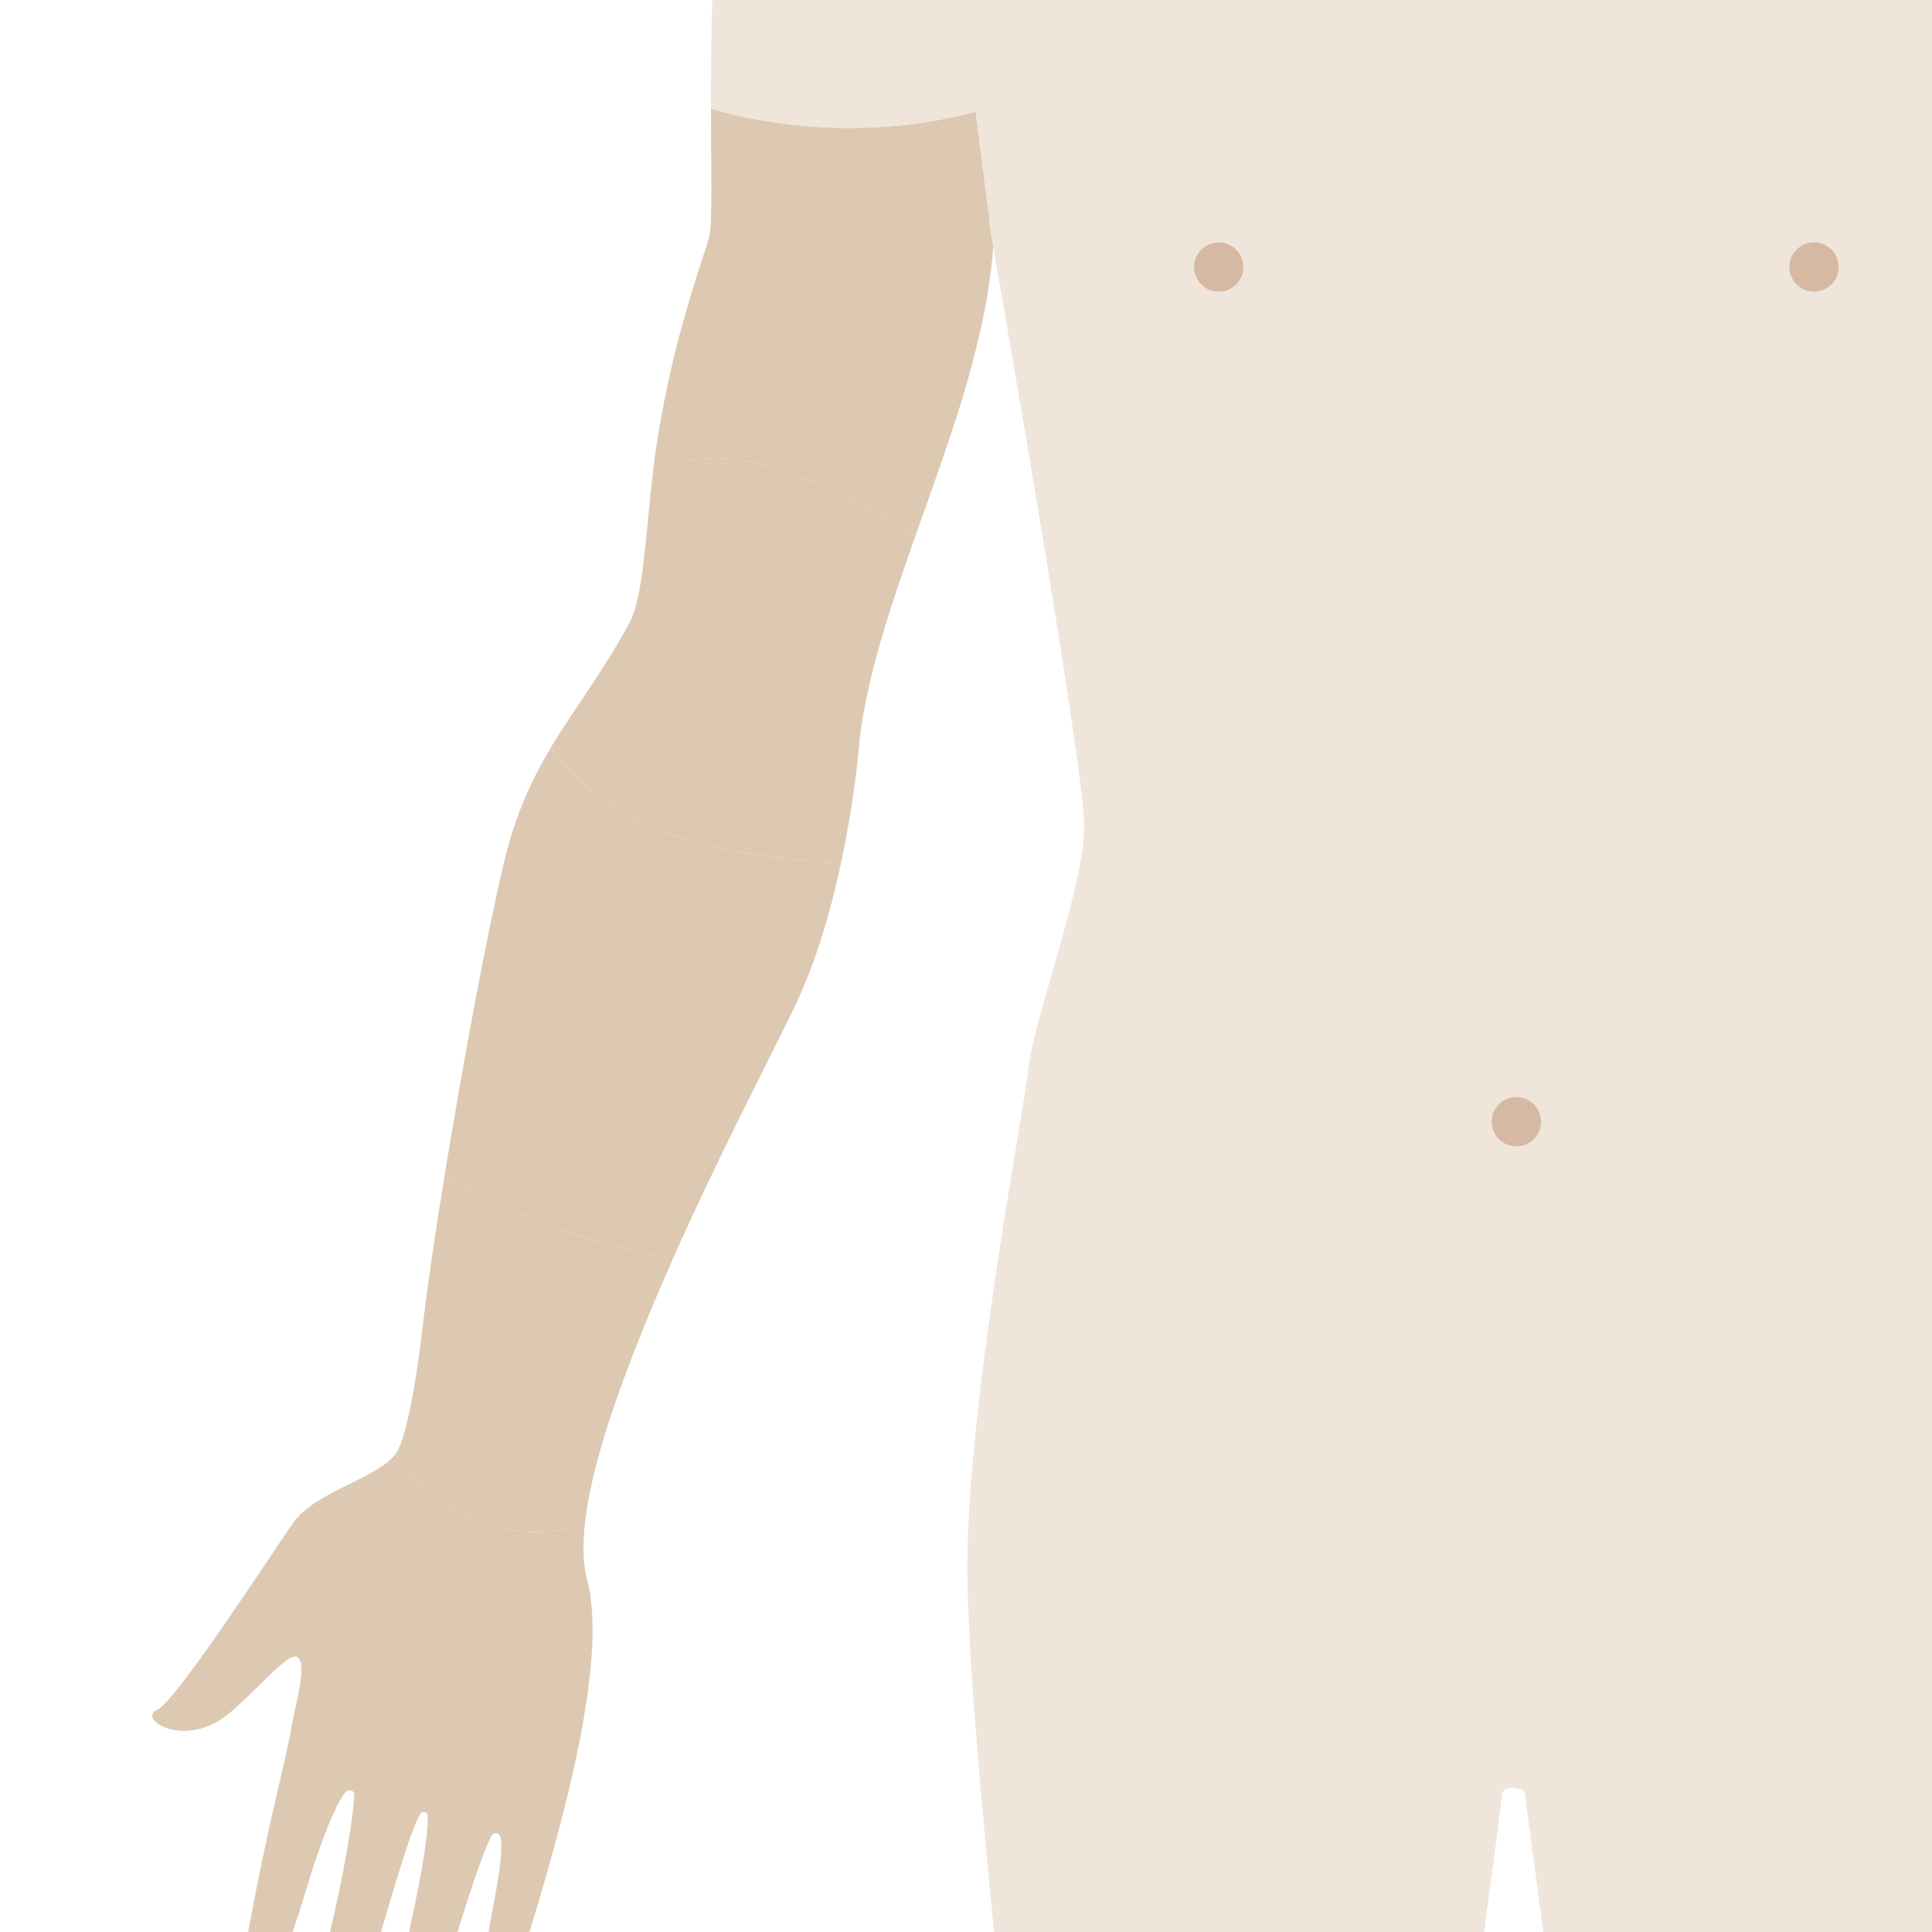
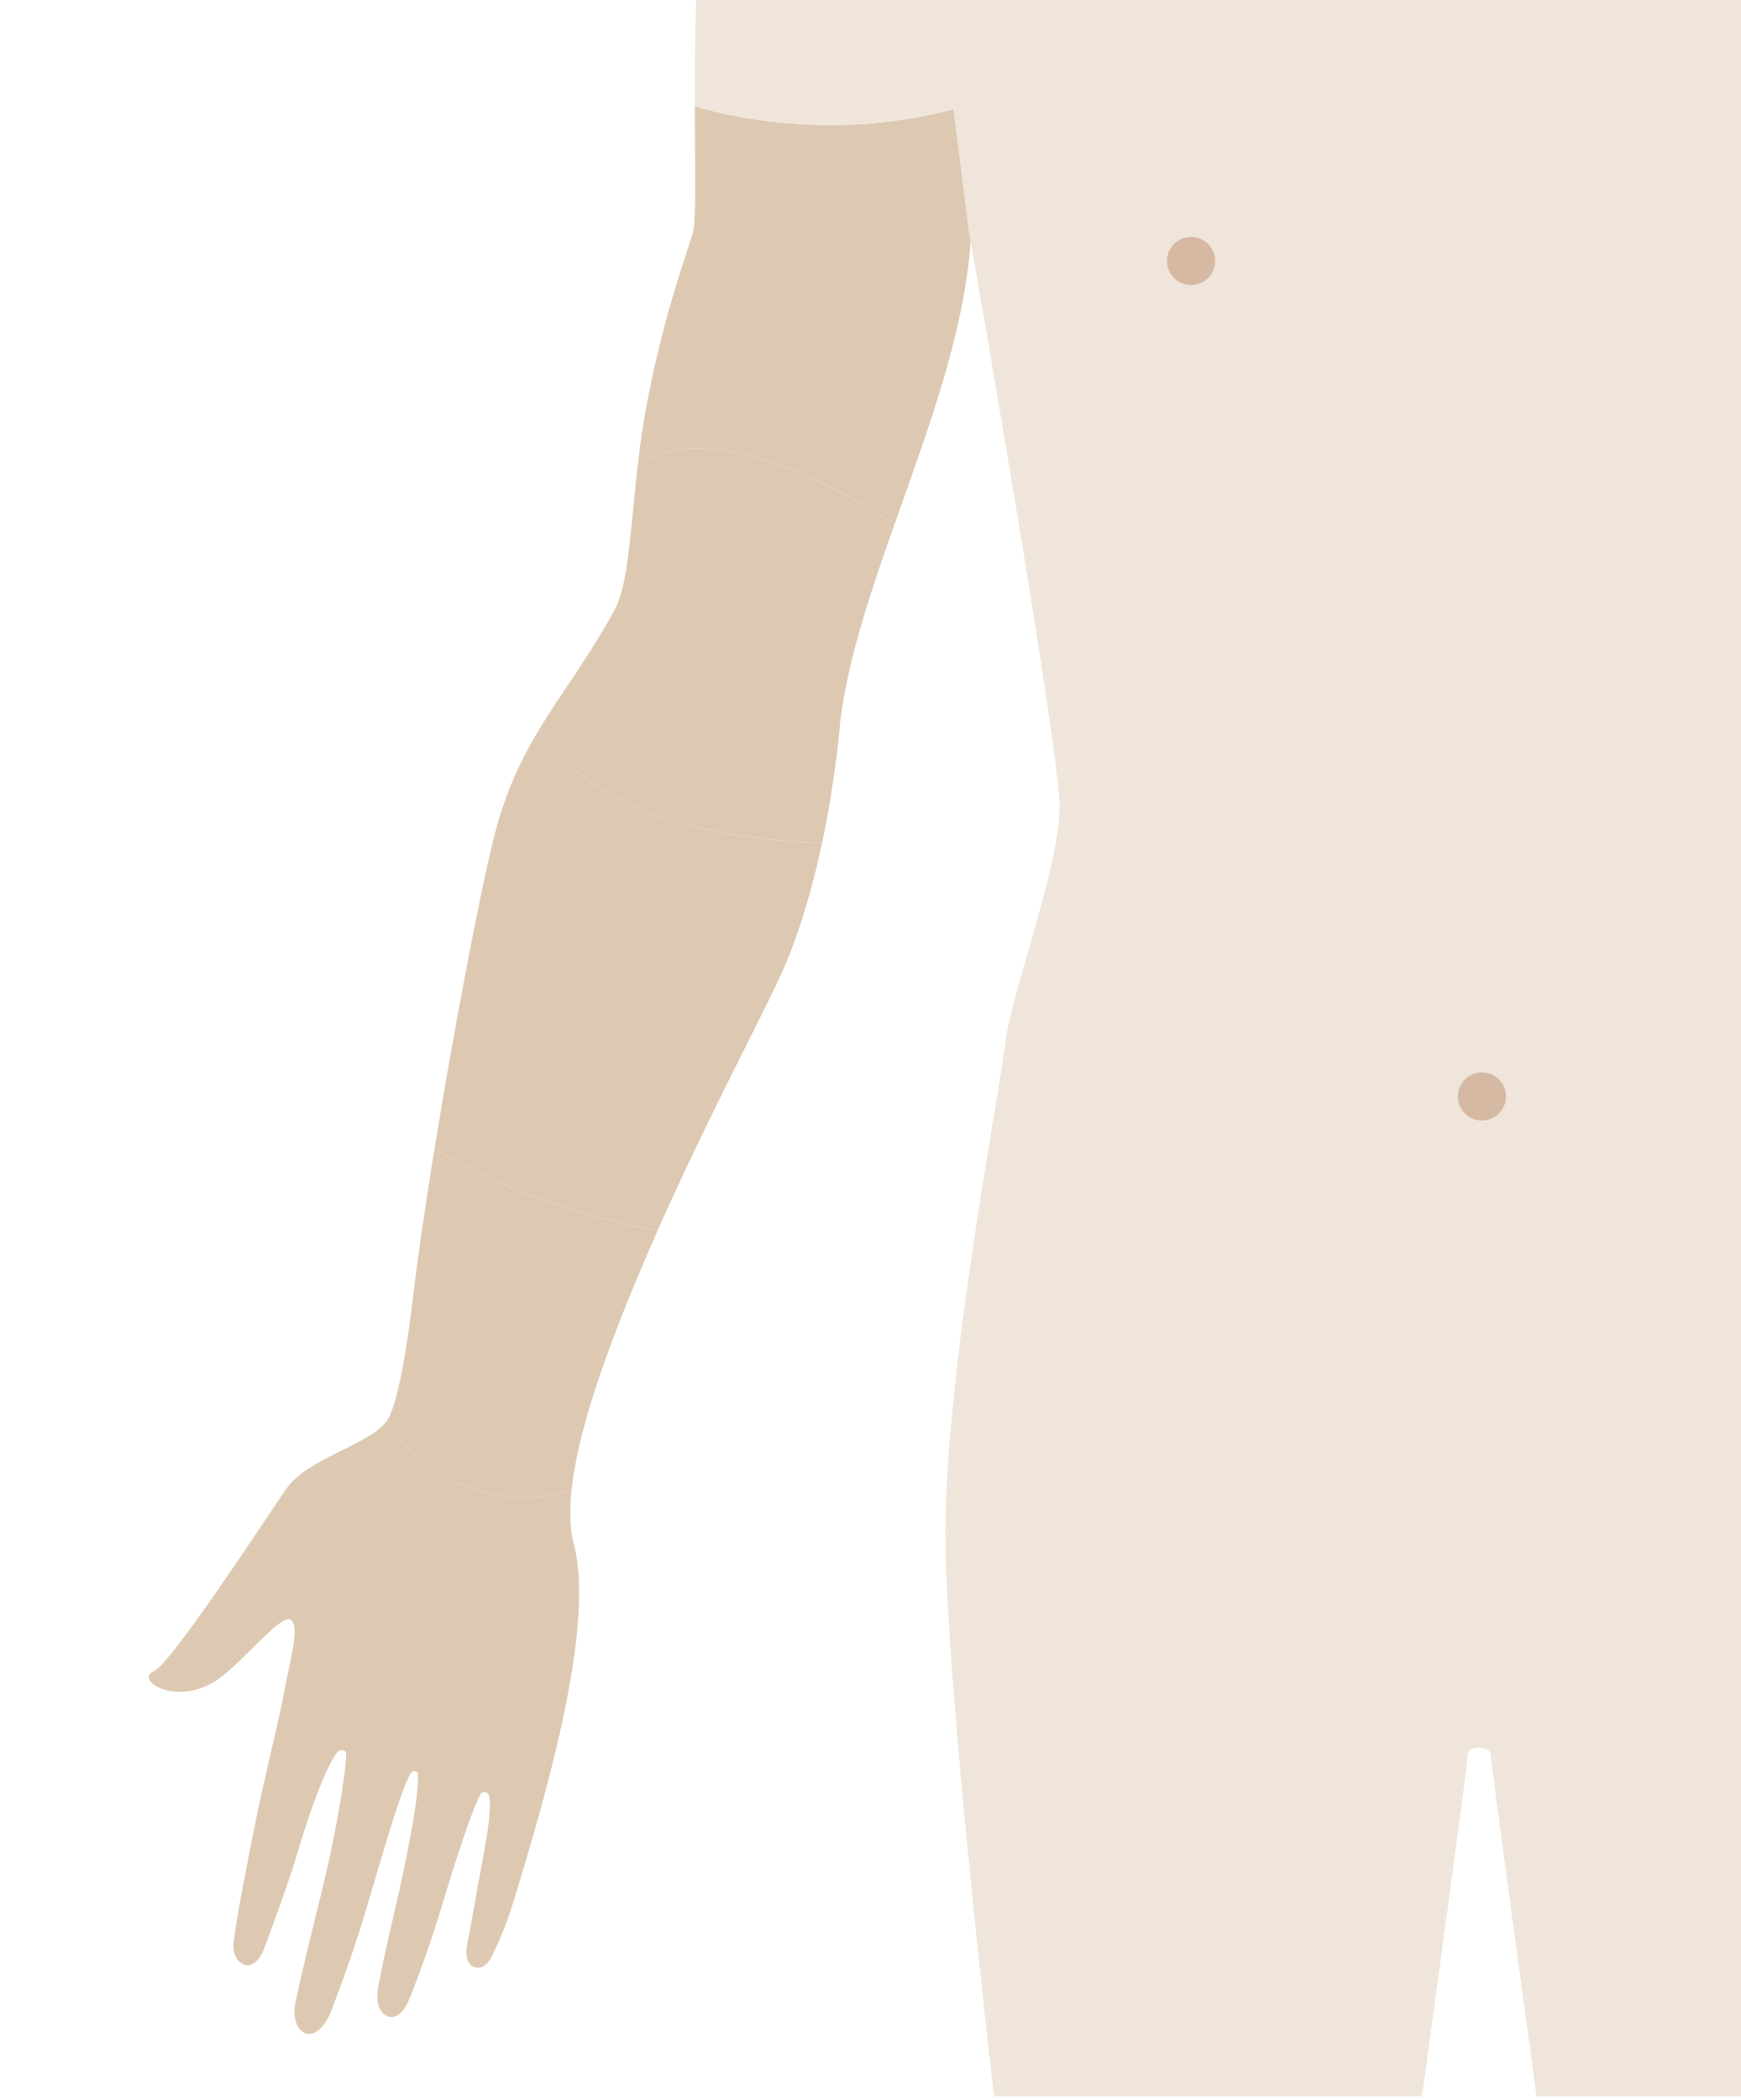
- <svg xmlns="http://www.w3.org/2000/svg" width="300px" height="300px" viewBox="0 0 500 500" version="1.1">
+ <svg xmlns="http://www.w3.org/2000/svg" id="arms" viewBox="0 0 461 556" version="1.1">
  <g id="arms">
    <g id="selections">
      <path id="bicep_right" fill="#DDC9B2" d="M168.912,122.754c0.314-2.694,0.666-5.4,1.079-8.079             c4.499-29.216,12.999-50.212,13.67-53.905c0.709-3.891,0.344-17.382,0.339-32.692c0,0,31.889,10.771,68.519,0.782l4.332,33.907             l0.202,0.876c-1.67,24.605-11.332,50.179-20.134,75.036c-4.827-3.125-29.3-18.415-48.226-19.909             C177.654,117.898,171.412,121.057,168.912,122.754z" />
      <path id="elbow_right" fill="#DDC9B2" d="M142.613,193.382c6.018-10.037,13.061-18.947,20.181-31.987             c3.737-6.845,4.24-22.534,6.118-38.641c2.5-1.697,8.742-4.855,19.781-3.984c18.926,1.494,43.398,16.784,48.226,19.909             c-6.368,17.982-12.287,35.591-14.401,52.184c0,0-1.04,14.526-4.833,32.357c-5.547-0.146-28.363-1.177-46.751-8.435             C152.866,207.653,144.61,196.449,142.613,193.382z" />
      <path id="forearm_right" fill="#DDC9B2" d="M130.417,223.207c3.026-12.628,7.268-21.604,12.196-29.825             c1.997,3.067,10.253,14.271,28.32,21.403c18.388,7.258,41.204,8.289,46.751,8.435c-2.521,11.853-6.259,25.164-11.718,36.645             c-6.791,14.278-19.67,38.513-31.793,65.865c-31.402-5.266-54.693-18.795-59.12-21.504             C119.898,274.458,126.301,240.381,130.417,223.207z" />
      <path id="wrist_right" fill="#DDC9B2" d="M102.411,376.215c0.156-0.217,0.301-0.437,0.43-0.661c1.635-2.848,4.163-11.933,6.695-33.43             c1.176-9.988,3.164-23.438,5.518-37.898c4.427,2.709,27.718,16.238,59.12,21.504c-4.426,9.983-8.751,20.379-12.642,30.862             c-5.323,14.348-9.095,27.508-10.191,38.069C121.146,403.136,104.727,379.805,102.411,376.215z" />
      <path id="hand_right" fill="#DDC9B2" d="M40.64,442.537c4.75-2.023,29.218-39.768,35.163-48.338             c5.755-8.289,21.962-11.538,26.608-17.984c2.315,3.59,18.734,26.921,48.93,18.446c-0.566,5.457-0.433,10.231,0.597,14.092             c5.938,22.267-8.083,68.771-15.849,94.393c-1.971,6.476-4.184,11.388-5.788,14.685c-1.054,2.172-2.579,3.579-4.633,3.024             c-1.889-0.504-2.463-3.055-2.043-5.462c0.731-4.138,1.913-10.094,2.895-15.926c1.219-7.156,4.126-19.916,2.939-24.229             c-0.203-0.747-1.623-1.13-2.061-0.405c-2.293,3.81-6.786,17.85-10.548,30.301c-2.827,9.371-6.091,18.314-8.368,23.97             c-1.398,3.485-3.486,5.52-5.683,4.788c-2.378-0.806-3.349-3.614-2.63-7.758c0.906-5.188,2.565-12.494,4.412-20.465             c2.974-12.861,6.72-31.249,6.031-36.114c-0.098-0.693-1.335-0.899-1.818-0.106c-2.756,4.533-7.68,22.212-11.96,36.526             c-3.026,10.109-6.555,19.791-9.087,26.385c-1.771,4.603-4.671,6.846-6.87,5.999c-2.132-0.807-3.518-4.034-2.632-8.223             c1.476-6.995,3.969-17.395,6.691-28.264c3.776-15.082,6.695-32.278,6.73-37.582c0.008-0.985-1.564-1.383-2.364-0.348             c-2.863,3.69-6.961,14.549-10.448,26.376c-2.229,7.539-6.418,18.923-8.924,25.651c-1.104,2.979-3.289,4.961-5.251,4.217             c-1.861-0.701-3.161-2.938-2.801-5.993c0.776-6.619,2.979-17.637,5.041-28.128c3.211-16.312,7.153-31.255,8.294-37.898             c1.416-8.214,4.403-17.35,1.77-19.305c-2.635-1.949-14.058,13.102-21.015,16.865C45.449,451.438,35.89,444.56,40.64,442.537z" />
    </g>
    <g id="Features">
      <path id="body" fill="#EFE5DA" d="M184,28.077C183.996,19.101,184.043,9.29,184.352,0H500v555h-93.124             c-3.064-22.408-12.13-88.849-12.13-90.554c0-2.05-6.046-2.532-6.046,0c0,2.102-9.055,68.212-12.124,90.554H263.201             c-2.885-25.254-12.219-109.369-12.828-145.793c-0.718-43.126,14.392-120.031,15.83-132.97             c1.439-12.938,14.392-46.717,14.392-62.533c0-15.812-23.744-150.938-23.744-150.938l-0.203-0.876l-4.129-33.031             C215.889,38.85,184,28.077,184,28.077z" />
      <g id="navel-nipples_1_">
        <ellipse opacity="0.4" fill="#B2784F" cx="392.438" cy="290.302" rx="6.378" ry="6.372" />
        <ellipse opacity="0.4" fill="#B2784F" cx="315.406" cy="69.107" rx="6.378" ry="6.372" />
        <ellipse opacity="0.4" fill="#B2784F" cx="469.469" cy="69.107" rx="6.378" ry="6.372" />
      </g>
    </g>
  </g>
</svg>
